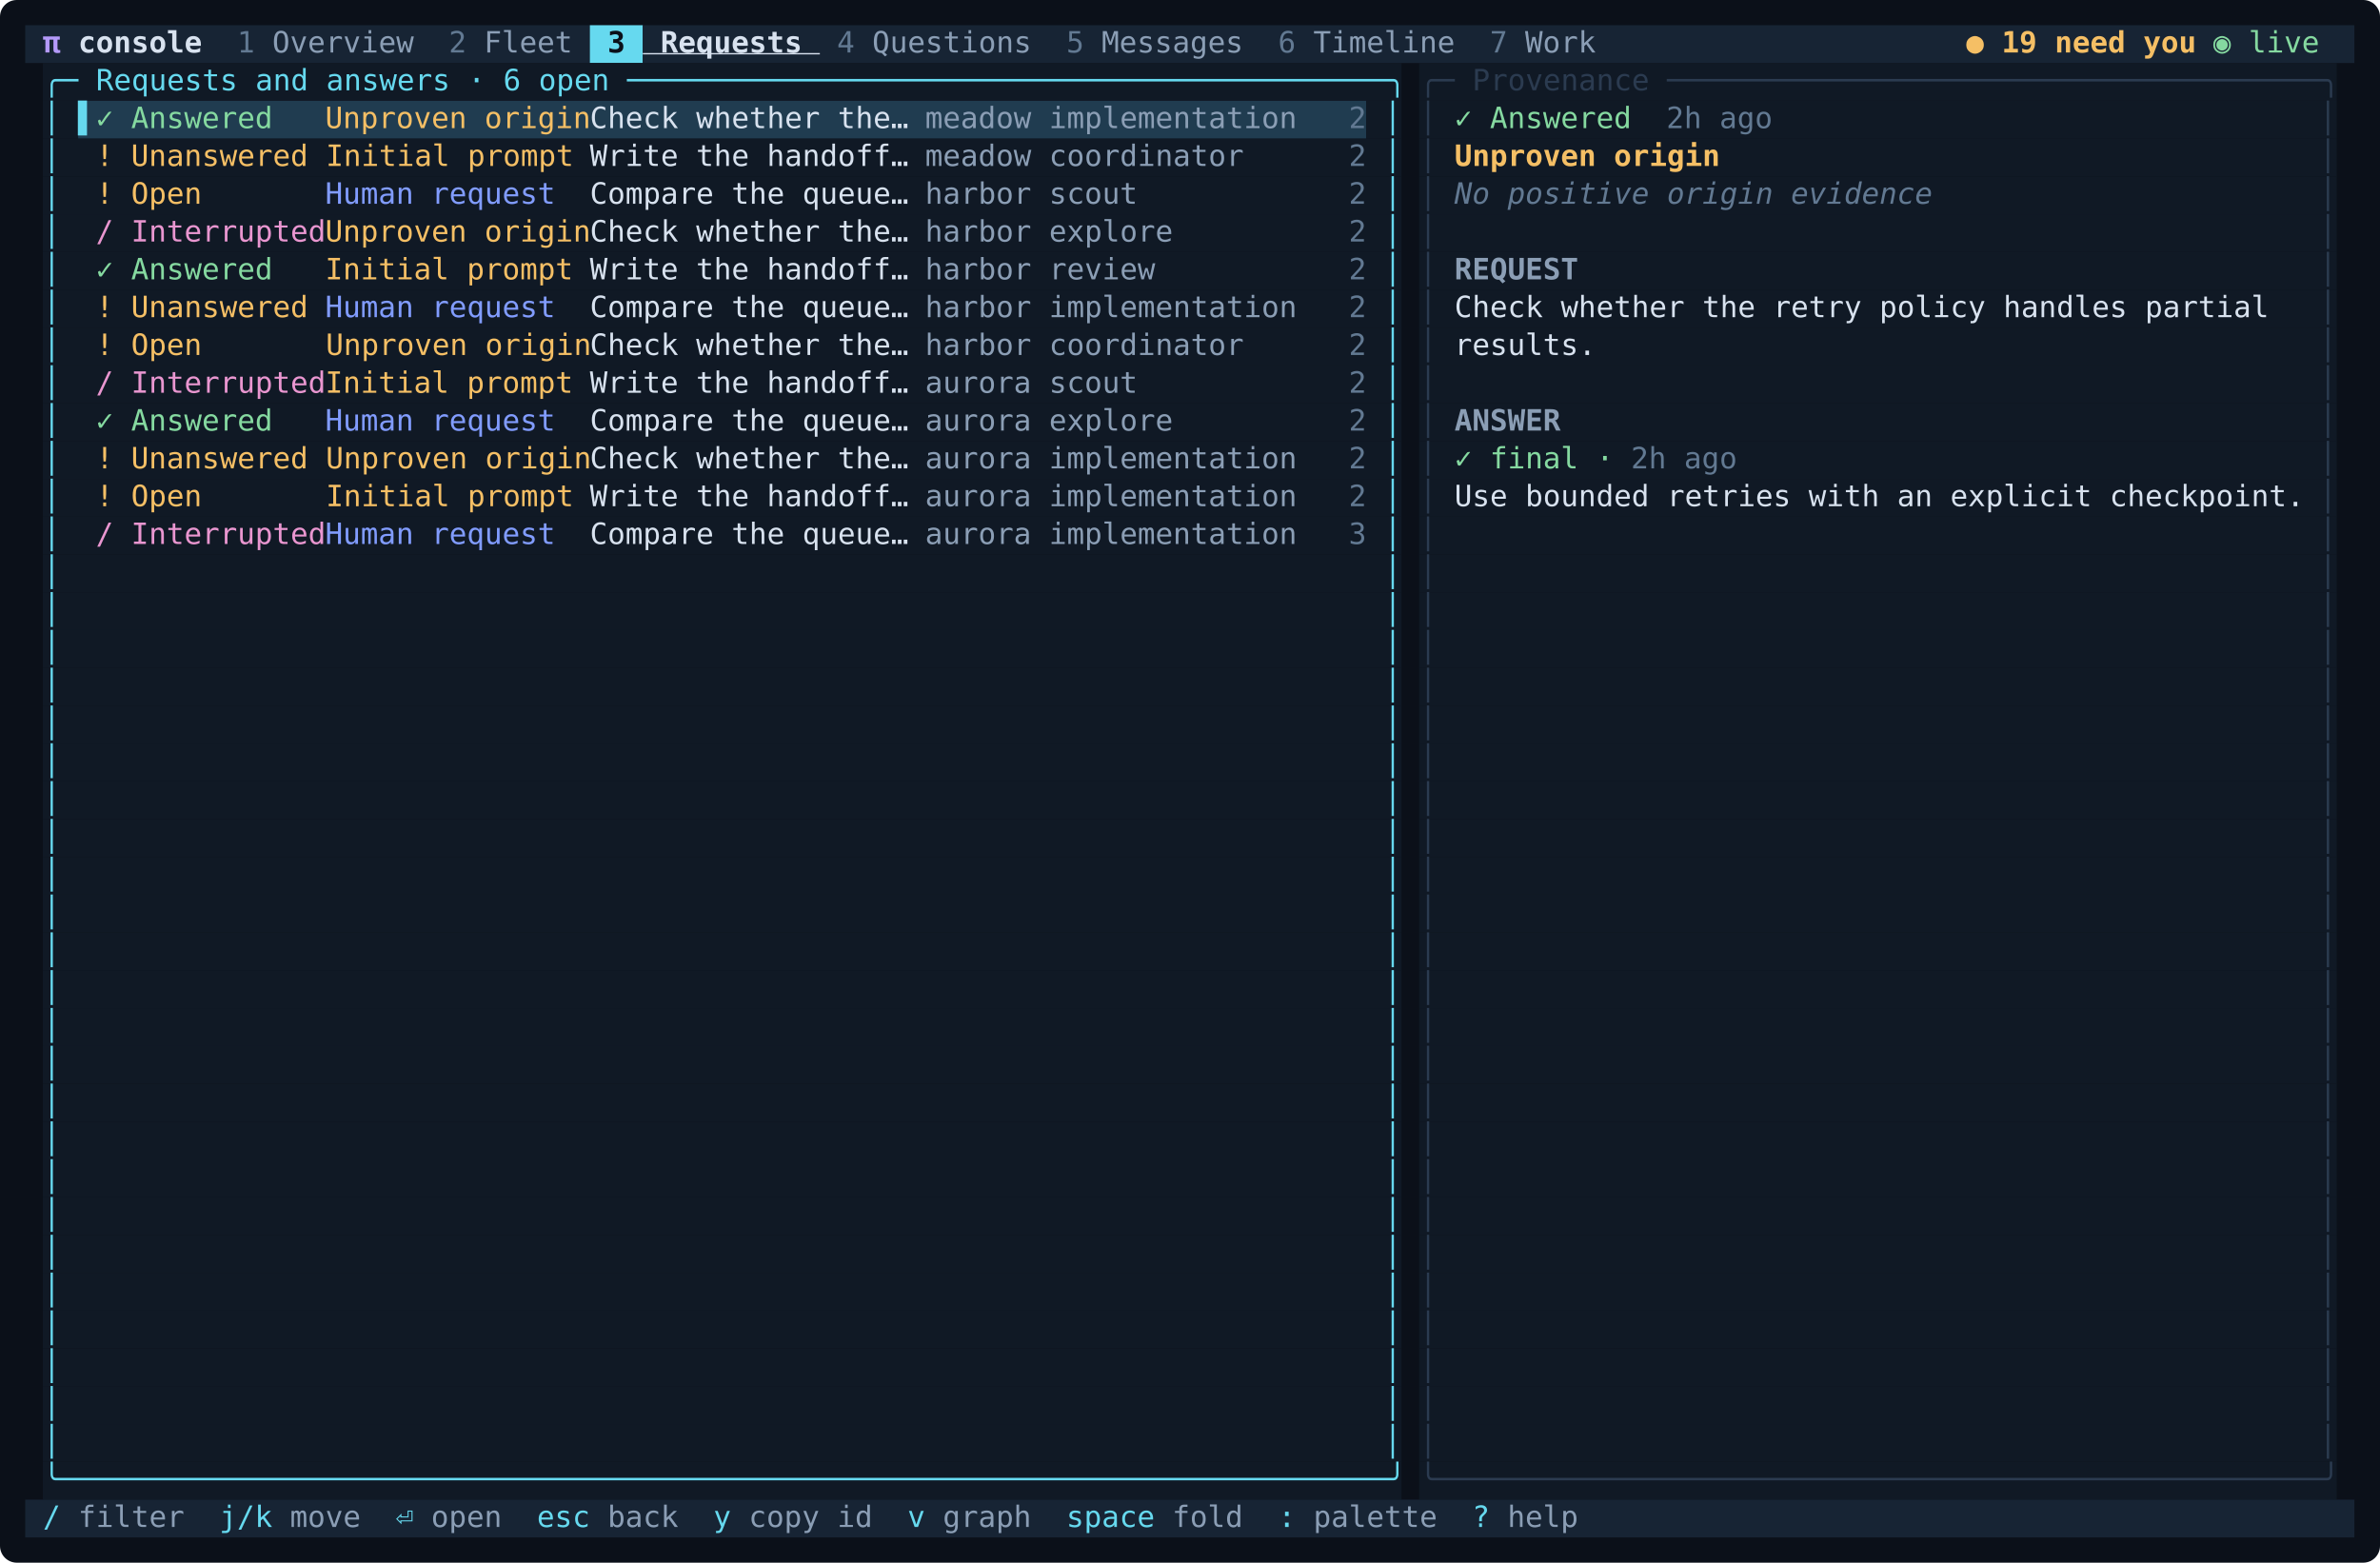
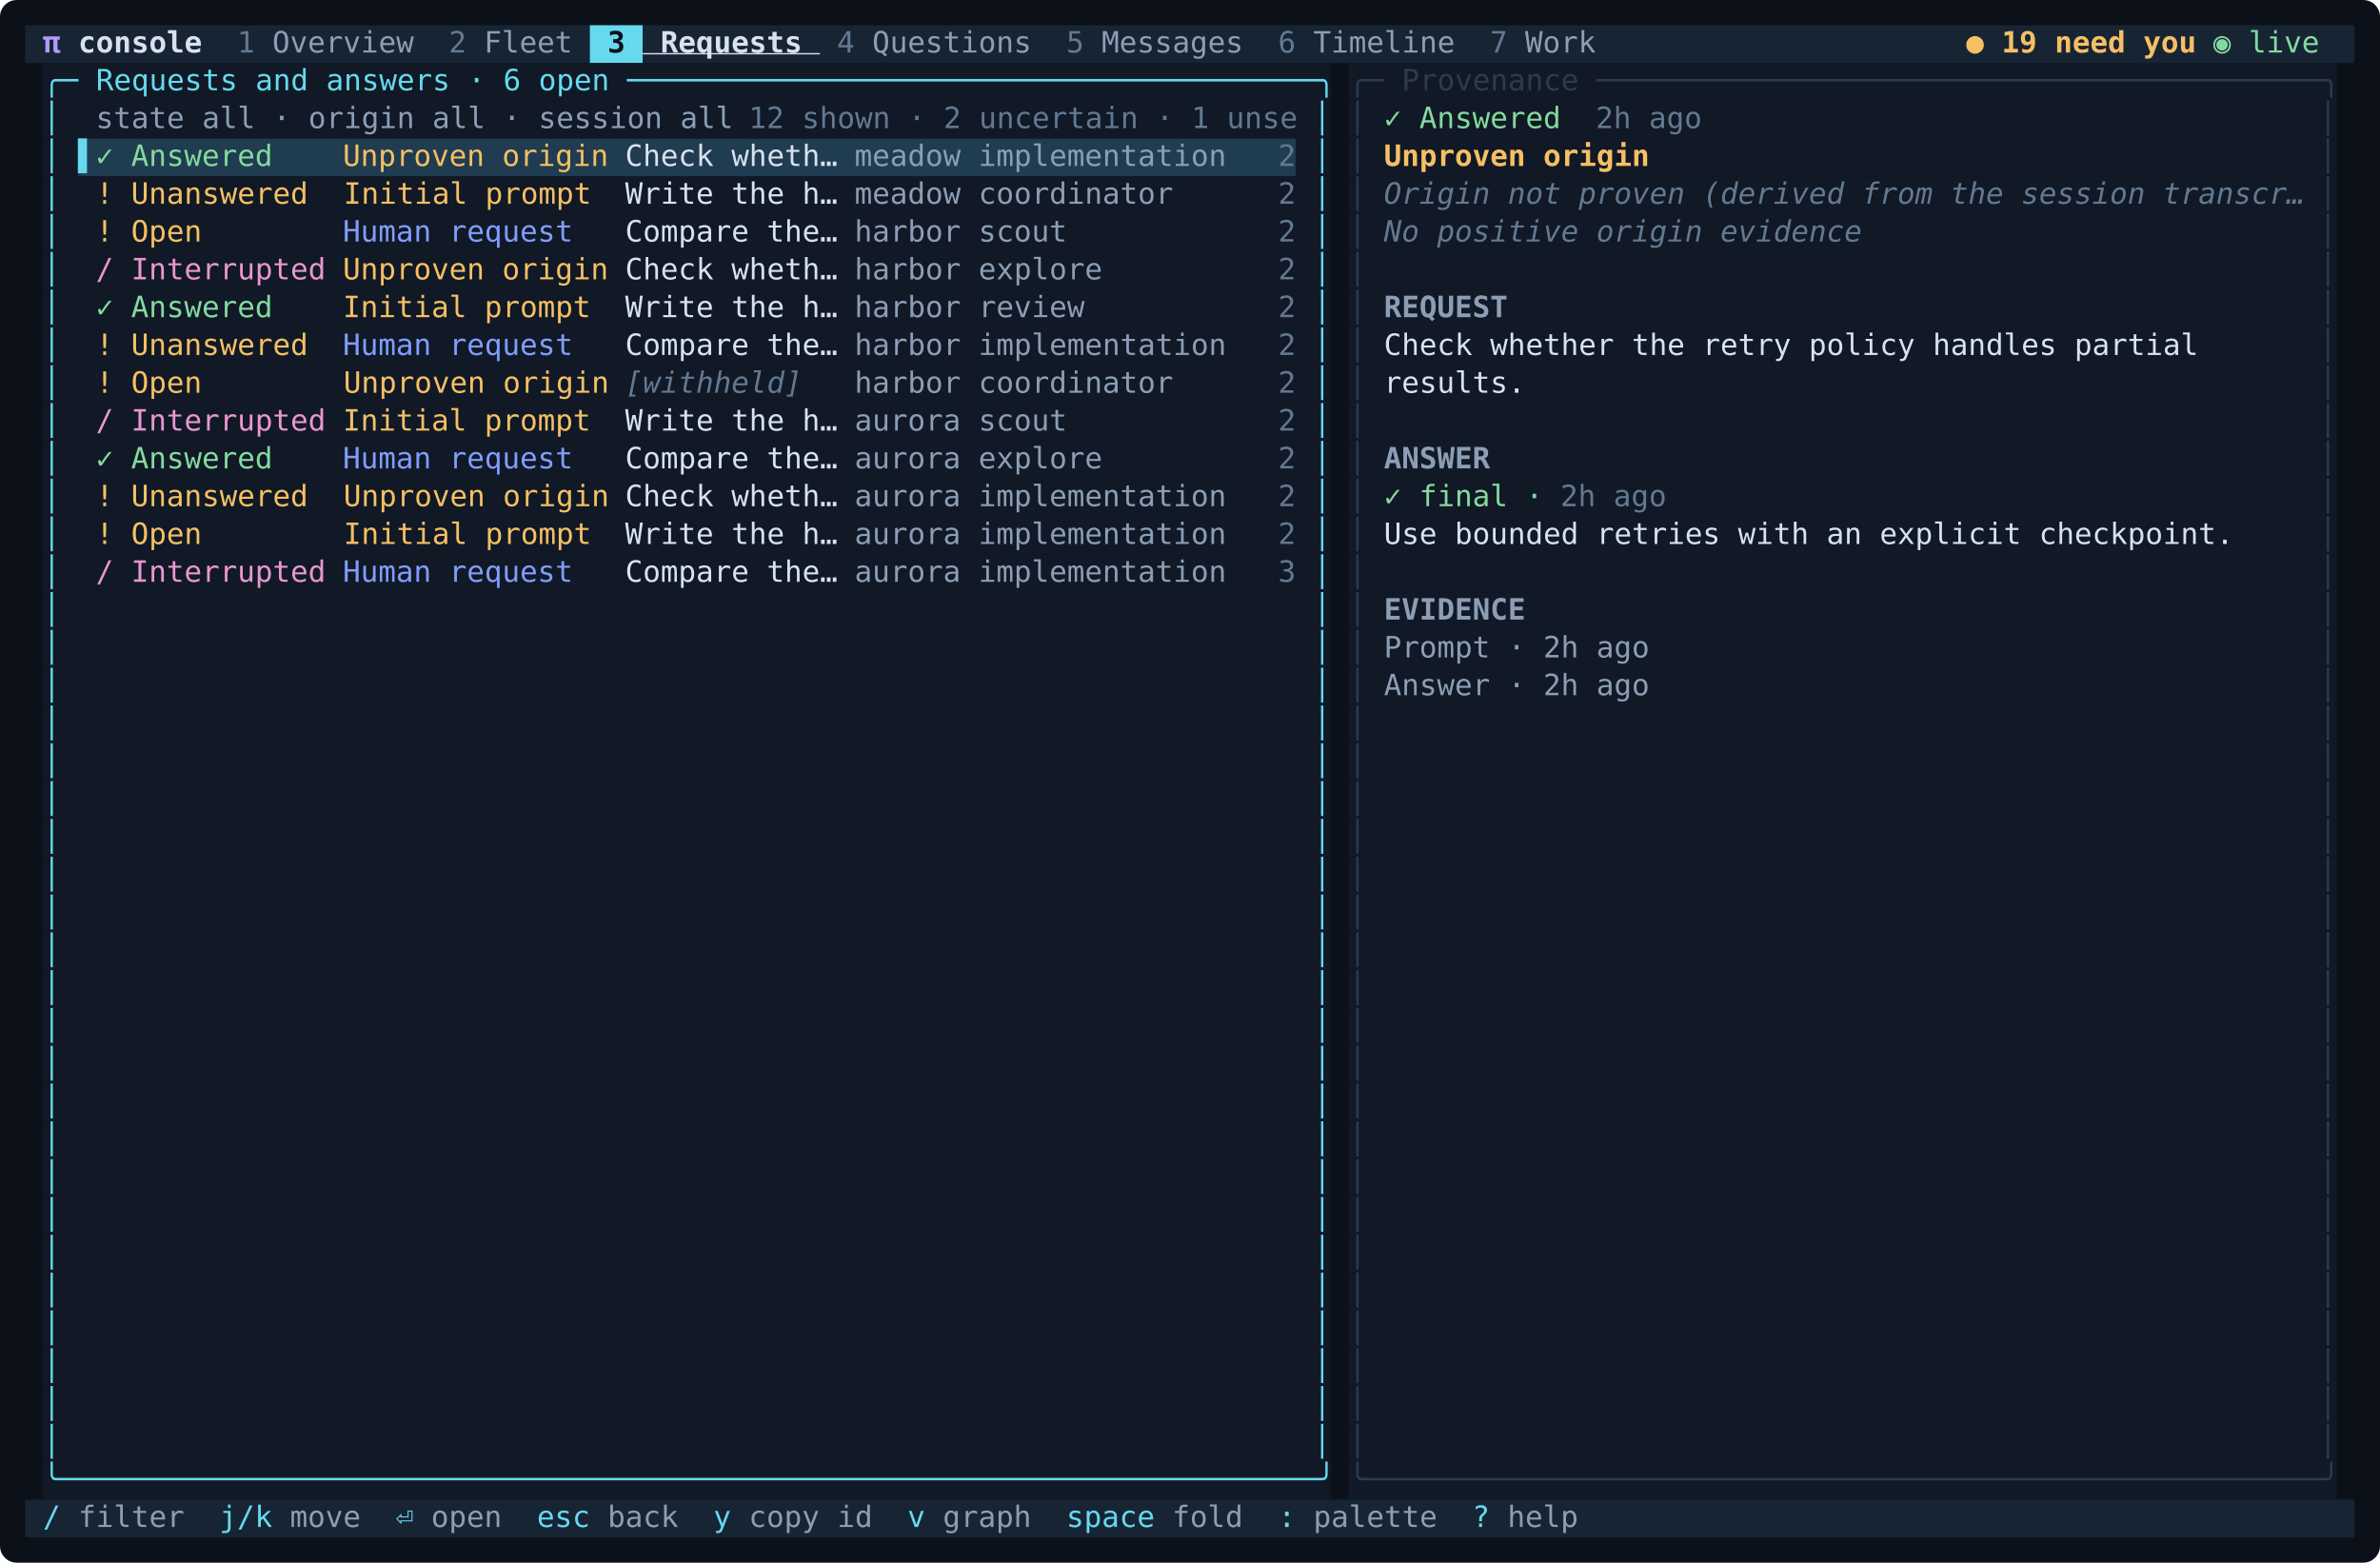
<svg xmlns="http://www.w3.org/2000/svg" width="1133" height="744" viewBox="0 0 1133 744" role="img" aria-label="Requests and answers">
  <rect width="100%" height="100%" rx="8" fill="#0b1019" />
  <rect x="12.0" y="12" width="268.8" height="18" fill="#172434" />
  <rect x="280.8" y="12" width="25.2" height="18" fill="#66d9ef" />
  <rect x="306.0" y="12" width="814.8" height="18" fill="#172434" />
-   <rect x="20.4" y="30" width="646.8" height="18" fill="#101925" />
-   <rect x="675.6" y="30" width="436.8" height="18" fill="#101925" />
-   <rect x="20.4" y="48" width="16.8" height="18" fill="#101925" />
-   <rect x="37.2" y="48" width="613.2" height="18" fill="#203c50" />
-   <rect x="650.4" y="48" width="16.8" height="18" fill="#101925" />
-   <rect x="675.6" y="48" width="436.8" height="18" fill="#101925" />
-   <rect x="20.4" y="66" width="646.8" height="18" fill="#101925" />
-   <rect x="675.6" y="66" width="436.8" height="18" fill="#101925" />
-   <rect x="20.4" y="84" width="646.8" height="18" fill="#101925" />
-   <rect x="675.6" y="84" width="436.8" height="18" fill="#101925" />
-   <rect x="20.4" y="102" width="646.8" height="18" fill="#101925" />
-   <rect x="675.6" y="102" width="436.8" height="18" fill="#101925" />
-   <rect x="20.4" y="120" width="646.8" height="18" fill="#101925" />
-   <rect x="675.6" y="120" width="436.8" height="18" fill="#101925" />
-   <rect x="20.4" y="138" width="646.8" height="18" fill="#101925" />
-   <rect x="675.6" y="138" width="436.8" height="18" fill="#101925" />
-   <rect x="20.4" y="156" width="646.8" height="18" fill="#101925" />
-   <rect x="675.6" y="156" width="436.8" height="18" fill="#101925" />
-   <rect x="20.4" y="174" width="646.8" height="18" fill="#101925" />
-   <rect x="675.6" y="174" width="436.8" height="18" fill="#101925" />
-   <rect x="20.4" y="192" width="646.8" height="18" fill="#101925" />
-   <rect x="675.6" y="192" width="436.8" height="18" fill="#101925" />
-   <rect x="20.4" y="210" width="646.8" height="18" fill="#101925" />
-   <rect x="675.6" y="210" width="436.8" height="18" fill="#101925" />
-   <rect x="20.4" y="228" width="646.8" height="18" fill="#101925" />
-   <rect x="675.6" y="228" width="436.8" height="18" fill="#101925" />
-   <rect x="20.4" y="246" width="646.8" height="18" fill="#101925" />
-   <rect x="675.6" y="246" width="436.8" height="18" fill="#101925" />
-   <rect x="20.4" y="264" width="646.8" height="18" fill="#101925" />
-   <rect x="675.6" y="264" width="436.8" height="18" fill="#101925" />
-   <rect x="20.4" y="282" width="646.8" height="18" fill="#101925" />
-   <rect x="675.6" y="282" width="436.8" height="18" fill="#101925" />
-   <rect x="20.4" y="300" width="646.8" height="18" fill="#101925" />
-   <rect x="675.6" y="300" width="436.8" height="18" fill="#101925" />
-   <rect x="20.4" y="318" width="646.8" height="18" fill="#101925" />
-   <rect x="675.6" y="318" width="436.8" height="18" fill="#101925" />
-   <rect x="20.4" y="336" width="646.8" height="18" fill="#101925" />
-   <rect x="675.6" y="336" width="436.8" height="18" fill="#101925" />
-   <rect x="20.4" y="354" width="646.8" height="18" fill="#101925" />
-   <rect x="675.6" y="354" width="436.8" height="18" fill="#101925" />
-   <rect x="20.4" y="372" width="646.8" height="18" fill="#101925" />
-   <rect x="675.6" y="372" width="436.8" height="18" fill="#101925" />
-   <rect x="20.4" y="390" width="646.8" height="18" fill="#101925" />
-   <rect x="675.6" y="390" width="436.8" height="18" fill="#101925" />
-   <rect x="20.4" y="408" width="646.8" height="18" fill="#101925" />
-   <rect x="675.6" y="408" width="436.8" height="18" fill="#101925" />
-   <rect x="20.4" y="426" width="646.8" height="18" fill="#101925" />
-   <rect x="675.6" y="426" width="436.8" height="18" fill="#101925" />
-   <rect x="20.4" y="444" width="646.8" height="18" fill="#101925" />
-   <rect x="675.6" y="444" width="436.8" height="18" fill="#101925" />
-   <rect x="20.4" y="462" width="646.8" height="18" fill="#101925" />
-   <rect x="675.6" y="462" width="436.8" height="18" fill="#101925" />
-   <rect x="20.4" y="480" width="646.8" height="18" fill="#101925" />
-   <rect x="675.6" y="480" width="436.8" height="18" fill="#101925" />
-   <rect x="20.4" y="498" width="646.8" height="18" fill="#101925" />
-   <rect x="675.6" y="498" width="436.8" height="18" fill="#101925" />
-   <rect x="20.4" y="516" width="646.8" height="18" fill="#101925" />
-   <rect x="675.6" y="516" width="436.8" height="18" fill="#101925" />
-   <rect x="20.4" y="534" width="646.8" height="18" fill="#101925" />
-   <rect x="675.6" y="534" width="436.8" height="18" fill="#101925" />
-   <rect x="20.4" y="552" width="646.8" height="18" fill="#101925" />
-   <rect x="675.6" y="552" width="436.8" height="18" fill="#101925" />
-   <rect x="20.4" y="570" width="646.8" height="18" fill="#101925" />
-   <rect x="675.6" y="570" width="436.8" height="18" fill="#101925" />
-   <rect x="20.4" y="588" width="646.8" height="18" fill="#101925" />
-   <rect x="675.6" y="588" width="436.8" height="18" fill="#101925" />
-   <rect x="20.4" y="606" width="646.8" height="18" fill="#101925" />
-   <rect x="675.6" y="606" width="436.8" height="18" fill="#101925" />
-   <rect x="20.4" y="624" width="646.8" height="18" fill="#101925" />
-   <rect x="675.6" y="624" width="436.8" height="18" fill="#101925" />
-   <rect x="20.4" y="642" width="646.8" height="18" fill="#101925" />
-   <rect x="675.6" y="642" width="436.8" height="18" fill="#101925" />
-   <rect x="20.4" y="660" width="646.8" height="18" fill="#101925" />
-   <rect x="675.6" y="660" width="436.8" height="18" fill="#101925" />
-   <rect x="20.4" y="678" width="646.8" height="18" fill="#101925" />
-   <rect x="675.6" y="678" width="436.8" height="18" fill="#101925" />
-   <rect x="20.4" y="696" width="646.8" height="18" fill="#101925" />
-   <rect x="675.6" y="696" width="436.8" height="18" fill="#101925" />
+   <rect x="20.4" y="30" width="613.2" height="18" fill="#101925" />
+   <rect x="642.0" y="30" width="470.4" height="18" fill="#101925" />
+   <rect x="20.4" y="48" width="613.2" height="18" fill="#101925" />
+   <rect x="642.0" y="48" width="470.4" height="18" fill="#101925" />
+   <rect x="20.4" y="66" width="16.8" height="18" fill="#101925" />
+   <rect x="37.2" y="66" width="579.6" height="18" fill="#203c50" />
+   <rect x="616.8" y="66" width="16.8" height="18" fill="#101925" />
+   <rect x="642.0" y="66" width="470.4" height="18" fill="#101925" />
+   <rect x="20.4" y="84" width="613.2" height="18" fill="#101925" />
+   <rect x="642.0" y="84" width="470.4" height="18" fill="#101925" />
+   <rect x="20.4" y="102" width="613.2" height="18" fill="#101925" />
+   <rect x="642.0" y="102" width="470.4" height="18" fill="#101925" />
+   <rect x="20.4" y="120" width="613.2" height="18" fill="#101925" />
+   <rect x="642.0" y="120" width="470.4" height="18" fill="#101925" />
+   <rect x="20.4" y="138" width="613.2" height="18" fill="#101925" />
+   <rect x="642.0" y="138" width="470.4" height="18" fill="#101925" />
+   <rect x="20.4" y="156" width="613.2" height="18" fill="#101925" />
+   <rect x="642.0" y="156" width="470.4" height="18" fill="#101925" />
+   <rect x="20.4" y="174" width="613.2" height="18" fill="#101925" />
+   <rect x="642.0" y="174" width="470.4" height="18" fill="#101925" />
+   <rect x="20.4" y="192" width="613.2" height="18" fill="#101925" />
+   <rect x="642.0" y="192" width="470.4" height="18" fill="#101925" />
+   <rect x="20.4" y="210" width="613.2" height="18" fill="#101925" />
+   <rect x="642.0" y="210" width="470.4" height="18" fill="#101925" />
+   <rect x="20.4" y="228" width="613.2" height="18" fill="#101925" />
+   <rect x="642.0" y="228" width="470.4" height="18" fill="#101925" />
+   <rect x="20.4" y="246" width="613.2" height="18" fill="#101925" />
+   <rect x="642.0" y="246" width="470.4" height="18" fill="#101925" />
+   <rect x="20.4" y="264" width="613.2" height="18" fill="#101925" />
+   <rect x="642.0" y="264" width="470.4" height="18" fill="#101925" />
+   <rect x="20.4" y="282" width="613.2" height="18" fill="#101925" />
+   <rect x="642.0" y="282" width="470.4" height="18" fill="#101925" />
+   <rect x="20.4" y="300" width="613.2" height="18" fill="#101925" />
+   <rect x="642.0" y="300" width="470.4" height="18" fill="#101925" />
+   <rect x="20.4" y="318" width="613.2" height="18" fill="#101925" />
+   <rect x="642.0" y="318" width="470.4" height="18" fill="#101925" />
+   <rect x="20.4" y="336" width="613.2" height="18" fill="#101925" />
+   <rect x="642.0" y="336" width="470.4" height="18" fill="#101925" />
+   <rect x="20.4" y="354" width="613.2" height="18" fill="#101925" />
+   <rect x="642.0" y="354" width="470.4" height="18" fill="#101925" />
+   <rect x="20.4" y="372" width="613.2" height="18" fill="#101925" />
+   <rect x="642.0" y="372" width="470.4" height="18" fill="#101925" />
+   <rect x="20.4" y="390" width="613.2" height="18" fill="#101925" />
+   <rect x="642.0" y="390" width="470.4" height="18" fill="#101925" />
+   <rect x="20.4" y="408" width="613.2" height="18" fill="#101925" />
+   <rect x="642.0" y="408" width="470.4" height="18" fill="#101925" />
+   <rect x="20.4" y="426" width="613.2" height="18" fill="#101925" />
+   <rect x="642.0" y="426" width="470.4" height="18" fill="#101925" />
+   <rect x="20.4" y="444" width="613.2" height="18" fill="#101925" />
+   <rect x="642.0" y="444" width="470.4" height="18" fill="#101925" />
+   <rect x="20.4" y="462" width="613.2" height="18" fill="#101925" />
+   <rect x="642.0" y="462" width="470.4" height="18" fill="#101925" />
+   <rect x="20.4" y="480" width="613.2" height="18" fill="#101925" />
+   <rect x="642.0" y="480" width="470.4" height="18" fill="#101925" />
+   <rect x="20.4" y="498" width="613.2" height="18" fill="#101925" />
+   <rect x="642.0" y="498" width="470.4" height="18" fill="#101925" />
+   <rect x="20.4" y="516" width="613.2" height="18" fill="#101925" />
+   <rect x="642.0" y="516" width="470.4" height="18" fill="#101925" />
+   <rect x="20.4" y="534" width="613.2" height="18" fill="#101925" />
+   <rect x="642.0" y="534" width="470.4" height="18" fill="#101925" />
+   <rect x="20.4" y="552" width="613.2" height="18" fill="#101925" />
+   <rect x="642.0" y="552" width="470.4" height="18" fill="#101925" />
+   <rect x="20.4" y="570" width="613.2" height="18" fill="#101925" />
+   <rect x="642.0" y="570" width="470.4" height="18" fill="#101925" />
+   <rect x="20.4" y="588" width="613.2" height="18" fill="#101925" />
+   <rect x="642.0" y="588" width="470.4" height="18" fill="#101925" />
+   <rect x="20.4" y="606" width="613.2" height="18" fill="#101925" />
+   <rect x="642.0" y="606" width="470.4" height="18" fill="#101925" />
+   <rect x="20.4" y="624" width="613.2" height="18" fill="#101925" />
+   <rect x="642.0" y="624" width="470.4" height="18" fill="#101925" />
+   <rect x="20.4" y="642" width="613.2" height="18" fill="#101925" />
+   <rect x="642.0" y="642" width="470.4" height="18" fill="#101925" />
+   <rect x="20.4" y="660" width="613.2" height="18" fill="#101925" />
+   <rect x="642.0" y="660" width="470.4" height="18" fill="#101925" />
+   <rect x="20.4" y="678" width="613.2" height="18" fill="#101925" />
+   <rect x="642.0" y="678" width="470.4" height="18" fill="#101925" />
+   <rect x="20.4" y="696" width="613.2" height="18" fill="#101925" />
+   <rect x="642.0" y="696" width="470.4" height="18" fill="#101925" />
  <rect x="12.0" y="714" width="1108.8" height="18" fill="#172434" />
  <g font-family="'JetBrains Mono','SF Mono',Menlo,Consolas,'DejaVu Sans Mono',monospace" font-size="14">
    <text x="20.4" y="25" fill="#b49afa" font-weight="700" xml:space="preserve">π </text>
    <text x="37.2" y="25" fill="#d8e2ef" font-weight="700" xml:space="preserve">console</text>
    <text x="96.0" y="25" fill="#627992" xml:space="preserve">  1 </text>
    <text x="129.6" y="25" fill="#8b9eb5" xml:space="preserve">Overview </text>
    <text x="205.2" y="25" fill="#627992" xml:space="preserve"> 2 </text>
    <text x="230.4" y="25" fill="#8b9eb5" xml:space="preserve">Fleet </text>
    <text x="280.8" y="25" fill="#0b1019" font-weight="700" xml:space="preserve"> 3 </text>
    <text x="306.0" y="25" fill="#d8e2ef" font-weight="700" text-decoration="underline" xml:space="preserve"> Requests </text>
    <text x="390.0" y="25" fill="#627992" xml:space="preserve"> 4 </text>
    <text x="415.2" y="25" fill="#8b9eb5" xml:space="preserve">Questions </text>
    <text x="499.2" y="25" fill="#627992" xml:space="preserve"> 5 </text>
    <text x="524.4" y="25" fill="#8b9eb5" xml:space="preserve">Messages </text>
    <text x="600.0" y="25" fill="#627992" xml:space="preserve"> 6 </text>
    <text x="625.2" y="25" fill="#8b9eb5" xml:space="preserve">Timeline </text>
    <text x="700.8" y="25" fill="#627992" xml:space="preserve"> 7 </text>
    <text x="726.0" y="25" fill="#8b9eb5" xml:space="preserve">Work </text>
    <text x="936.0" y="25" fill="#f5bf65" font-weight="700" xml:space="preserve">● 19 need you </text>
    <text x="1053.6" y="25" fill="#85d9a0" xml:space="preserve">◉ live </text>
-     <text x="20.4" y="43" fill="#66d9ef" xml:space="preserve">╭─ Requests and answers · 6 open ───────────────────────────────────────────╮</text>
-     <text x="675.6" y="43" fill="#2b3b50" xml:space="preserve">╭─ Provenance ─────────────────────────────────────╮</text>
+     <text x="20.4" y="43" fill="#66d9ef" xml:space="preserve">╭─ Requests and answers · 6 open ───────────────────────────────────────╮</text>
+     <text x="642.0" y="43" fill="#2b3b50" xml:space="preserve">╭─ Provenance ─────────────────────────────────────────╮</text>
    <text x="20.4" y="61" fill="#66d9ef" xml:space="preserve">│</text>
-     <text x="37.2" y="61" fill="#66d9ef" xml:space="preserve">▌</text>
-     <text x="45.6" y="61" fill="#85d9a0" xml:space="preserve">✓</text>
-     <text x="62.4" y="61" fill="#85d9a0" xml:space="preserve">Answered   </text>
-     <text x="154.8" y="61" fill="#f5bf65" xml:space="preserve">Unproven origin</text>
-     <text x="280.8" y="61" fill="#d8e2ef" xml:space="preserve">Check whether the…</text>
-     <text x="440.4" y="61" fill="#8b9eb5" xml:space="preserve">meadow implementation </text>
-     <text x="625.2" y="61" fill="#627992" xml:space="preserve">  2</text>
-     <text x="658.8" y="61" fill="#66d9ef" xml:space="preserve">│</text>
-     <text x="675.6" y="61" fill="#2b3b50" xml:space="preserve">│</text>
-     <text x="692.4" y="61" fill="#85d9a0" xml:space="preserve">✓ Answered</text>
-     <text x="776.4" y="61" fill="#627992" xml:space="preserve">  2h ago</text>
+     <text x="37.2" y="61" fill="#8b9eb5" xml:space="preserve"> state all · origin all · session all</text>
+     <text x="348.0" y="61" fill="#627992" xml:space="preserve"> 12 shown · 2 uncertain · 1 unse</text>
+     <text x="625.2" y="61" fill="#66d9ef" xml:space="preserve">│</text>
+     <text x="642.0" y="61" fill="#2b3b50" xml:space="preserve">│</text>
+     <text x="658.8" y="61" fill="#85d9a0" xml:space="preserve">✓ Answered</text>
+     <text x="742.8" y="61" fill="#627992" xml:space="preserve">  2h ago</text>
    <text x="1104.0" y="61" fill="#2b3b50" xml:space="preserve">│</text>
    <text x="20.4" y="79" fill="#66d9ef" xml:space="preserve">│</text>
-     <text x="45.6" y="79" fill="#f5bf65" xml:space="preserve">!</text>
-     <text x="62.4" y="79" fill="#f5bf65" xml:space="preserve">Unanswered Initial prompt </text>
-     <text x="280.8" y="79" fill="#d8e2ef" xml:space="preserve">Write the handoff…</text>
-     <text x="440.4" y="79" fill="#8b9eb5" xml:space="preserve">meadow coordinator    </text>
-     <text x="625.2" y="79" fill="#627992" xml:space="preserve">  2</text>
-     <text x="658.8" y="79" fill="#66d9ef" xml:space="preserve">│</text>
-     <text x="675.6" y="79" fill="#2b3b50" xml:space="preserve">│</text>
-     <text x="692.4" y="79" fill="#f5bf65" font-weight="700" xml:space="preserve">Unproven origin</text>
+     <text x="37.2" y="79" fill="#66d9ef" xml:space="preserve">▌</text>
+     <text x="45.6" y="79" fill="#85d9a0" xml:space="preserve">✓</text>
+     <text x="62.4" y="79" fill="#85d9a0" xml:space="preserve">Answered    </text>
+     <text x="163.2" y="79" fill="#f5bf65" xml:space="preserve">Unproven origin </text>
+     <text x="297.6" y="79" fill="#d8e2ef" xml:space="preserve">Check wheth…</text>
+     <text x="406.8" y="79" fill="#8b9eb5" xml:space="preserve">meadow implementation </text>
+     <text x="591.6" y="79" fill="#627992" xml:space="preserve">  2</text>
+     <text x="625.2" y="79" fill="#66d9ef" xml:space="preserve">│</text>
+     <text x="642.0" y="79" fill="#2b3b50" xml:space="preserve">│</text>
+     <text x="658.8" y="79" fill="#f5bf65" font-weight="700" xml:space="preserve">Unproven origin</text>
    <text x="1104.0" y="79" fill="#2b3b50" xml:space="preserve">│</text>
    <text x="20.4" y="97" fill="#66d9ef" xml:space="preserve">│</text>
    <text x="45.6" y="97" fill="#f5bf65" xml:space="preserve">!</text>
-     <text x="62.4" y="97" fill="#f5bf65" xml:space="preserve">Open       </text>
-     <text x="154.8" y="97" fill="#819cff" xml:space="preserve">Human request  </text>
-     <text x="280.8" y="97" fill="#d8e2ef" xml:space="preserve">Compare the queue…</text>
-     <text x="440.4" y="97" fill="#8b9eb5" xml:space="preserve">harbor scout          </text>
-     <text x="625.2" y="97" fill="#627992" xml:space="preserve">  2</text>
-     <text x="658.8" y="97" fill="#66d9ef" xml:space="preserve">│</text>
-     <text x="675.6" y="97" fill="#2b3b50" xml:space="preserve">│</text>
-     <text x="692.4" y="97" fill="#627992" font-style="italic" xml:space="preserve">No positive origin evidence</text>
+     <text x="62.4" y="97" fill="#f5bf65" xml:space="preserve">Unanswered  Initial prompt  </text>
+     <text x="297.6" y="97" fill="#d8e2ef" xml:space="preserve">Write the h…</text>
+     <text x="406.8" y="97" fill="#8b9eb5" xml:space="preserve">meadow coordinator    </text>
+     <text x="591.6" y="97" fill="#627992" xml:space="preserve">  2</text>
+     <text x="625.2" y="97" fill="#66d9ef" xml:space="preserve">│</text>
+     <text x="642.0" y="97" fill="#2b3b50" xml:space="preserve">│</text>
+     <text x="658.8" y="97" fill="#627992" font-style="italic" xml:space="preserve">Origin not proven (derived from the session transcr…</text>
    <text x="1104.0" y="97" fill="#2b3b50" xml:space="preserve">│</text>
    <text x="20.4" y="115" fill="#66d9ef" xml:space="preserve">│</text>
-     <text x="45.6" y="115" fill="#e996d0" xml:space="preserve">/</text>
-     <text x="62.4" y="115" fill="#e996d0" xml:space="preserve">Interrupted</text>
-     <text x="154.8" y="115" fill="#f5bf65" xml:space="preserve">Unproven origin</text>
-     <text x="280.8" y="115" fill="#d8e2ef" xml:space="preserve">Check whether the…</text>
-     <text x="440.4" y="115" fill="#8b9eb5" xml:space="preserve">harbor explore        </text>
-     <text x="625.2" y="115" fill="#627992" xml:space="preserve">  2</text>
-     <text x="658.8" y="115" fill="#66d9ef" xml:space="preserve">│</text>
-     <text x="675.6" y="115" fill="#2b3b50" xml:space="preserve">│</text>
+     <text x="45.6" y="115" fill="#f5bf65" xml:space="preserve">!</text>
+     <text x="62.4" y="115" fill="#f5bf65" xml:space="preserve">Open        </text>
+     <text x="163.2" y="115" fill="#819cff" xml:space="preserve">Human request   </text>
+     <text x="297.6" y="115" fill="#d8e2ef" xml:space="preserve">Compare the…</text>
+     <text x="406.8" y="115" fill="#8b9eb5" xml:space="preserve">harbor scout          </text>
+     <text x="591.6" y="115" fill="#627992" xml:space="preserve">  2</text>
+     <text x="625.2" y="115" fill="#66d9ef" xml:space="preserve">│</text>
+     <text x="642.0" y="115" fill="#2b3b50" xml:space="preserve">│</text>
+     <text x="658.8" y="115" fill="#627992" font-style="italic" xml:space="preserve">No positive origin evidence</text>
    <text x="1104.0" y="115" fill="#2b3b50" xml:space="preserve">│</text>
    <text x="20.4" y="133" fill="#66d9ef" xml:space="preserve">│</text>
-     <text x="45.6" y="133" fill="#85d9a0" xml:space="preserve">✓</text>
-     <text x="62.4" y="133" fill="#85d9a0" xml:space="preserve">Answered   </text>
-     <text x="154.8" y="133" fill="#f5bf65" xml:space="preserve">Initial prompt </text>
-     <text x="280.8" y="133" fill="#d8e2ef" xml:space="preserve">Write the handoff…</text>
-     <text x="440.4" y="133" fill="#8b9eb5" xml:space="preserve">harbor review         </text>
-     <text x="625.2" y="133" fill="#627992" xml:space="preserve">  2</text>
-     <text x="658.8" y="133" fill="#66d9ef" xml:space="preserve">│</text>
-     <text x="675.6" y="133" fill="#2b3b50" xml:space="preserve">│</text>
-     <text x="692.4" y="133" fill="#8b9eb5" font-weight="700" xml:space="preserve">REQUEST</text>
+     <text x="45.6" y="133" fill="#e996d0" xml:space="preserve">/</text>
+     <text x="62.4" y="133" fill="#e996d0" xml:space="preserve">Interrupted </text>
+     <text x="163.2" y="133" fill="#f5bf65" xml:space="preserve">Unproven origin </text>
+     <text x="297.6" y="133" fill="#d8e2ef" xml:space="preserve">Check wheth…</text>
+     <text x="406.8" y="133" fill="#8b9eb5" xml:space="preserve">harbor explore        </text>
+     <text x="591.6" y="133" fill="#627992" xml:space="preserve">  2</text>
+     <text x="625.2" y="133" fill="#66d9ef" xml:space="preserve">│</text>
+     <text x="642.0" y="133" fill="#2b3b50" xml:space="preserve">│</text>
    <text x="1104.0" y="133" fill="#2b3b50" xml:space="preserve">│</text>
    <text x="20.4" y="151" fill="#66d9ef" xml:space="preserve">│</text>
-     <text x="45.6" y="151" fill="#f5bf65" xml:space="preserve">!</text>
-     <text x="62.4" y="151" fill="#f5bf65" xml:space="preserve">Unanswered </text>
-     <text x="154.8" y="151" fill="#819cff" xml:space="preserve">Human request  </text>
-     <text x="280.8" y="151" fill="#d8e2ef" xml:space="preserve">Compare the queue…</text>
-     <text x="440.4" y="151" fill="#8b9eb5" xml:space="preserve">harbor implementation </text>
-     <text x="625.2" y="151" fill="#627992" xml:space="preserve">  2</text>
-     <text x="658.8" y="151" fill="#66d9ef" xml:space="preserve">│</text>
-     <text x="675.6" y="151" fill="#2b3b50" xml:space="preserve">│</text>
-     <text x="692.4" y="151" fill="#d8e2ef" xml:space="preserve">Check whether the retry policy handles partial</text>
+     <text x="45.6" y="151" fill="#85d9a0" xml:space="preserve">✓</text>
+     <text x="62.4" y="151" fill="#85d9a0" xml:space="preserve">Answered    </text>
+     <text x="163.2" y="151" fill="#f5bf65" xml:space="preserve">Initial prompt  </text>
+     <text x="297.6" y="151" fill="#d8e2ef" xml:space="preserve">Write the h…</text>
+     <text x="406.8" y="151" fill="#8b9eb5" xml:space="preserve">harbor review         </text>
+     <text x="591.6" y="151" fill="#627992" xml:space="preserve">  2</text>
+     <text x="625.2" y="151" fill="#66d9ef" xml:space="preserve">│</text>
+     <text x="642.0" y="151" fill="#2b3b50" xml:space="preserve">│</text>
+     <text x="658.8" y="151" fill="#8b9eb5" font-weight="700" xml:space="preserve">REQUEST</text>
    <text x="1104.0" y="151" fill="#2b3b50" xml:space="preserve">│</text>
    <text x="20.4" y="169" fill="#66d9ef" xml:space="preserve">│</text>
    <text x="45.6" y="169" fill="#f5bf65" xml:space="preserve">!</text>
-     <text x="62.4" y="169" fill="#f5bf65" xml:space="preserve">Open       Unproven origin</text>
-     <text x="280.8" y="169" fill="#d8e2ef" xml:space="preserve">Check whether the…</text>
-     <text x="440.4" y="169" fill="#8b9eb5" xml:space="preserve">harbor coordinator    </text>
-     <text x="625.2" y="169" fill="#627992" xml:space="preserve">  2</text>
-     <text x="658.8" y="169" fill="#66d9ef" xml:space="preserve">│</text>
-     <text x="675.6" y="169" fill="#2b3b50" xml:space="preserve">│</text>
-     <text x="692.4" y="169" fill="#d8e2ef" xml:space="preserve">results.</text>
+     <text x="62.4" y="169" fill="#f5bf65" xml:space="preserve">Unanswered  </text>
+     <text x="163.2" y="169" fill="#819cff" xml:space="preserve">Human request   </text>
+     <text x="297.6" y="169" fill="#d8e2ef" xml:space="preserve">Compare the…</text>
+     <text x="406.8" y="169" fill="#8b9eb5" xml:space="preserve">harbor implementation </text>
+     <text x="591.6" y="169" fill="#627992" xml:space="preserve">  2</text>
+     <text x="625.2" y="169" fill="#66d9ef" xml:space="preserve">│</text>
+     <text x="642.0" y="169" fill="#2b3b50" xml:space="preserve">│</text>
+     <text x="658.8" y="169" fill="#d8e2ef" xml:space="preserve">Check whether the retry policy handles partial</text>
    <text x="1104.0" y="169" fill="#2b3b50" xml:space="preserve">│</text>
    <text x="20.4" y="187" fill="#66d9ef" xml:space="preserve">│</text>
-     <text x="45.6" y="187" fill="#e996d0" xml:space="preserve">/</text>
-     <text x="62.4" y="187" fill="#e996d0" xml:space="preserve">Interrupted</text>
-     <text x="154.8" y="187" fill="#f5bf65" xml:space="preserve">Initial prompt </text>
-     <text x="280.8" y="187" fill="#d8e2ef" xml:space="preserve">Write the handoff…</text>
-     <text x="440.4" y="187" fill="#8b9eb5" xml:space="preserve">aurora scout          </text>
-     <text x="625.2" y="187" fill="#627992" xml:space="preserve">  2</text>
-     <text x="658.8" y="187" fill="#66d9ef" xml:space="preserve">│</text>
-     <text x="675.6" y="187" fill="#2b3b50" xml:space="preserve">│</text>
+     <text x="45.6" y="187" fill="#f5bf65" xml:space="preserve">!</text>
+     <text x="62.4" y="187" fill="#f5bf65" xml:space="preserve">Open        Unproven origin </text>
+     <text x="297.6" y="187" fill="#627992" font-style="italic" xml:space="preserve">[withheld]</text>
+     <text x="406.8" y="187" fill="#8b9eb5" xml:space="preserve">harbor coordinator    </text>
+     <text x="591.6" y="187" fill="#627992" xml:space="preserve">  2</text>
+     <text x="625.2" y="187" fill="#66d9ef" xml:space="preserve">│</text>
+     <text x="642.0" y="187" fill="#2b3b50" xml:space="preserve">│</text>
+     <text x="658.8" y="187" fill="#d8e2ef" xml:space="preserve">results.</text>
    <text x="1104.0" y="187" fill="#2b3b50" xml:space="preserve">│</text>
    <text x="20.4" y="205" fill="#66d9ef" xml:space="preserve">│</text>
-     <text x="45.6" y="205" fill="#85d9a0" xml:space="preserve">✓</text>
-     <text x="62.4" y="205" fill="#85d9a0" xml:space="preserve">Answered   </text>
-     <text x="154.8" y="205" fill="#819cff" xml:space="preserve">Human request  </text>
-     <text x="280.8" y="205" fill="#d8e2ef" xml:space="preserve">Compare the queue…</text>
-     <text x="440.4" y="205" fill="#8b9eb5" xml:space="preserve">aurora explore        </text>
-     <text x="625.2" y="205" fill="#627992" xml:space="preserve">  2</text>
-     <text x="658.8" y="205" fill="#66d9ef" xml:space="preserve">│</text>
-     <text x="675.6" y="205" fill="#2b3b50" xml:space="preserve">│</text>
-     <text x="692.4" y="205" fill="#8b9eb5" font-weight="700" xml:space="preserve">ANSWER</text>
+     <text x="45.6" y="205" fill="#e996d0" xml:space="preserve">/</text>
+     <text x="62.4" y="205" fill="#e996d0" xml:space="preserve">Interrupted </text>
+     <text x="163.2" y="205" fill="#f5bf65" xml:space="preserve">Initial prompt  </text>
+     <text x="297.6" y="205" fill="#d8e2ef" xml:space="preserve">Write the h…</text>
+     <text x="406.8" y="205" fill="#8b9eb5" xml:space="preserve">aurora scout          </text>
+     <text x="591.6" y="205" fill="#627992" xml:space="preserve">  2</text>
+     <text x="625.2" y="205" fill="#66d9ef" xml:space="preserve">│</text>
+     <text x="642.0" y="205" fill="#2b3b50" xml:space="preserve">│</text>
    <text x="1104.0" y="205" fill="#2b3b50" xml:space="preserve">│</text>
    <text x="20.4" y="223" fill="#66d9ef" xml:space="preserve">│</text>
-     <text x="45.6" y="223" fill="#f5bf65" xml:space="preserve">!</text>
-     <text x="62.4" y="223" fill="#f5bf65" xml:space="preserve">Unanswered Unproven origin</text>
-     <text x="280.8" y="223" fill="#d8e2ef" xml:space="preserve">Check whether the…</text>
-     <text x="440.4" y="223" fill="#8b9eb5" xml:space="preserve">aurora implementation </text>
-     <text x="625.2" y="223" fill="#627992" xml:space="preserve">  2</text>
-     <text x="658.8" y="223" fill="#66d9ef" xml:space="preserve">│</text>
-     <text x="675.6" y="223" fill="#2b3b50" xml:space="preserve">│</text>
-     <text x="692.4" y="223" fill="#85d9a0" xml:space="preserve">✓ final · </text>
-     <text x="776.4" y="223" fill="#627992" xml:space="preserve">2h ago</text>
+     <text x="45.6" y="223" fill="#85d9a0" xml:space="preserve">✓</text>
+     <text x="62.4" y="223" fill="#85d9a0" xml:space="preserve">Answered    </text>
+     <text x="163.2" y="223" fill="#819cff" xml:space="preserve">Human request   </text>
+     <text x="297.6" y="223" fill="#d8e2ef" xml:space="preserve">Compare the…</text>
+     <text x="406.8" y="223" fill="#8b9eb5" xml:space="preserve">aurora explore        </text>
+     <text x="591.6" y="223" fill="#627992" xml:space="preserve">  2</text>
+     <text x="625.2" y="223" fill="#66d9ef" xml:space="preserve">│</text>
+     <text x="642.0" y="223" fill="#2b3b50" xml:space="preserve">│</text>
+     <text x="658.8" y="223" fill="#8b9eb5" font-weight="700" xml:space="preserve">ANSWER</text>
    <text x="1104.0" y="223" fill="#2b3b50" xml:space="preserve">│</text>
    <text x="20.4" y="241" fill="#66d9ef" xml:space="preserve">│</text>
    <text x="45.6" y="241" fill="#f5bf65" xml:space="preserve">!</text>
-     <text x="62.4" y="241" fill="#f5bf65" xml:space="preserve">Open       Initial prompt </text>
-     <text x="280.8" y="241" fill="#d8e2ef" xml:space="preserve">Write the handoff…</text>
-     <text x="440.4" y="241" fill="#8b9eb5" xml:space="preserve">aurora implementation </text>
-     <text x="625.2" y="241" fill="#627992" xml:space="preserve">  2</text>
-     <text x="658.8" y="241" fill="#66d9ef" xml:space="preserve">│</text>
-     <text x="675.6" y="241" fill="#2b3b50" xml:space="preserve">│</text>
-     <text x="692.4" y="241" fill="#d8e2ef" xml:space="preserve">Use bounded retries with an explicit checkpoint.</text>
+     <text x="62.4" y="241" fill="#f5bf65" xml:space="preserve">Unanswered  Unproven origin </text>
+     <text x="297.6" y="241" fill="#d8e2ef" xml:space="preserve">Check wheth…</text>
+     <text x="406.8" y="241" fill="#8b9eb5" xml:space="preserve">aurora implementation </text>
+     <text x="591.6" y="241" fill="#627992" xml:space="preserve">  2</text>
+     <text x="625.2" y="241" fill="#66d9ef" xml:space="preserve">│</text>
+     <text x="642.0" y="241" fill="#2b3b50" xml:space="preserve">│</text>
+     <text x="658.8" y="241" fill="#85d9a0" xml:space="preserve">✓ final · </text>
+     <text x="742.8" y="241" fill="#627992" xml:space="preserve">2h ago</text>
    <text x="1104.0" y="241" fill="#2b3b50" xml:space="preserve">│</text>
    <text x="20.4" y="259" fill="#66d9ef" xml:space="preserve">│</text>
-     <text x="45.6" y="259" fill="#e996d0" xml:space="preserve">/</text>
-     <text x="62.4" y="259" fill="#e996d0" xml:space="preserve">Interrupted</text>
-     <text x="154.8" y="259" fill="#819cff" xml:space="preserve">Human request  </text>
-     <text x="280.8" y="259" fill="#d8e2ef" xml:space="preserve">Compare the queue…</text>
-     <text x="440.4" y="259" fill="#8b9eb5" xml:space="preserve">aurora implementation </text>
-     <text x="625.2" y="259" fill="#627992" xml:space="preserve">  3</text>
-     <text x="658.8" y="259" fill="#66d9ef" xml:space="preserve">│</text>
-     <text x="675.6" y="259" fill="#2b3b50" xml:space="preserve">│</text>
+     <text x="45.6" y="259" fill="#f5bf65" xml:space="preserve">!</text>
+     <text x="62.4" y="259" fill="#f5bf65" xml:space="preserve">Open        Initial prompt  </text>
+     <text x="297.6" y="259" fill="#d8e2ef" xml:space="preserve">Write the h…</text>
+     <text x="406.8" y="259" fill="#8b9eb5" xml:space="preserve">aurora implementation </text>
+     <text x="591.6" y="259" fill="#627992" xml:space="preserve">  2</text>
+     <text x="625.2" y="259" fill="#66d9ef" xml:space="preserve">│</text>
+     <text x="642.0" y="259" fill="#2b3b50" xml:space="preserve">│</text>
+     <text x="658.8" y="259" fill="#d8e2ef" xml:space="preserve">Use bounded retries with an explicit checkpoint.</text>
    <text x="1104.0" y="259" fill="#2b3b50" xml:space="preserve">│</text>
    <text x="20.4" y="277" fill="#66d9ef" xml:space="preserve">│</text>
-     <text x="658.8" y="277" fill="#66d9ef" xml:space="preserve">│</text>
-     <text x="675.6" y="277" fill="#2b3b50" xml:space="preserve">│</text>
+     <text x="45.6" y="277" fill="#e996d0" xml:space="preserve">/</text>
+     <text x="62.4" y="277" fill="#e996d0" xml:space="preserve">Interrupted </text>
+     <text x="163.2" y="277" fill="#819cff" xml:space="preserve">Human request   </text>
+     <text x="297.6" y="277" fill="#d8e2ef" xml:space="preserve">Compare the…</text>
+     <text x="406.8" y="277" fill="#8b9eb5" xml:space="preserve">aurora implementation </text>
+     <text x="591.6" y="277" fill="#627992" xml:space="preserve">  3</text>
+     <text x="625.2" y="277" fill="#66d9ef" xml:space="preserve">│</text>
+     <text x="642.0" y="277" fill="#2b3b50" xml:space="preserve">│</text>
    <text x="1104.0" y="277" fill="#2b3b50" xml:space="preserve">│</text>
    <text x="20.4" y="295" fill="#66d9ef" xml:space="preserve">│</text>
-     <text x="658.8" y="295" fill="#66d9ef" xml:space="preserve">│</text>
-     <text x="675.6" y="295" fill="#2b3b50" xml:space="preserve">│</text>
+     <text x="625.2" y="295" fill="#66d9ef" xml:space="preserve">│</text>
+     <text x="642.0" y="295" fill="#2b3b50" xml:space="preserve">│</text>
+     <text x="658.8" y="295" fill="#8b9eb5" font-weight="700" xml:space="preserve">EVIDENCE</text>
    <text x="1104.0" y="295" fill="#2b3b50" xml:space="preserve">│</text>
    <text x="20.4" y="313" fill="#66d9ef" xml:space="preserve">│</text>
-     <text x="658.8" y="313" fill="#66d9ef" xml:space="preserve">│</text>
-     <text x="675.6" y="313" fill="#2b3b50" xml:space="preserve">│</text>
+     <text x="625.2" y="313" fill="#66d9ef" xml:space="preserve">│</text>
+     <text x="642.0" y="313" fill="#2b3b50" xml:space="preserve">│</text>
+     <text x="658.8" y="313" fill="#8b9eb5" xml:space="preserve">Prompt · 2h ago</text>
    <text x="1104.0" y="313" fill="#2b3b50" xml:space="preserve">│</text>
    <text x="20.4" y="331" fill="#66d9ef" xml:space="preserve">│</text>
-     <text x="658.8" y="331" fill="#66d9ef" xml:space="preserve">│</text>
-     <text x="675.6" y="331" fill="#2b3b50" xml:space="preserve">│</text>
+     <text x="625.2" y="331" fill="#66d9ef" xml:space="preserve">│</text>
+     <text x="642.0" y="331" fill="#2b3b50" xml:space="preserve">│</text>
+     <text x="658.8" y="331" fill="#8b9eb5" xml:space="preserve">Answer · 2h ago</text>
    <text x="1104.0" y="331" fill="#2b3b50" xml:space="preserve">│</text>
    <text x="20.4" y="349" fill="#66d9ef" xml:space="preserve">│</text>
-     <text x="658.8" y="349" fill="#66d9ef" xml:space="preserve">│</text>
-     <text x="675.6" y="349" fill="#2b3b50" xml:space="preserve">│</text>
+     <text x="625.2" y="349" fill="#66d9ef" xml:space="preserve">│</text>
+     <text x="642.0" y="349" fill="#2b3b50" xml:space="preserve">│</text>
    <text x="1104.0" y="349" fill="#2b3b50" xml:space="preserve">│</text>
    <text x="20.4" y="367" fill="#66d9ef" xml:space="preserve">│</text>
-     <text x="658.8" y="367" fill="#66d9ef" xml:space="preserve">│</text>
-     <text x="675.6" y="367" fill="#2b3b50" xml:space="preserve">│</text>
+     <text x="625.2" y="367" fill="#66d9ef" xml:space="preserve">│</text>
+     <text x="642.0" y="367" fill="#2b3b50" xml:space="preserve">│</text>
    <text x="1104.0" y="367" fill="#2b3b50" xml:space="preserve">│</text>
    <text x="20.4" y="385" fill="#66d9ef" xml:space="preserve">│</text>
-     <text x="658.8" y="385" fill="#66d9ef" xml:space="preserve">│</text>
-     <text x="675.6" y="385" fill="#2b3b50" xml:space="preserve">│</text>
+     <text x="625.2" y="385" fill="#66d9ef" xml:space="preserve">│</text>
+     <text x="642.0" y="385" fill="#2b3b50" xml:space="preserve">│</text>
    <text x="1104.0" y="385" fill="#2b3b50" xml:space="preserve">│</text>
    <text x="20.4" y="403" fill="#66d9ef" xml:space="preserve">│</text>
-     <text x="658.8" y="403" fill="#66d9ef" xml:space="preserve">│</text>
-     <text x="675.6" y="403" fill="#2b3b50" xml:space="preserve">│</text>
+     <text x="625.2" y="403" fill="#66d9ef" xml:space="preserve">│</text>
+     <text x="642.0" y="403" fill="#2b3b50" xml:space="preserve">│</text>
    <text x="1104.0" y="403" fill="#2b3b50" xml:space="preserve">│</text>
    <text x="20.4" y="421" fill="#66d9ef" xml:space="preserve">│</text>
-     <text x="658.8" y="421" fill="#66d9ef" xml:space="preserve">│</text>
-     <text x="675.6" y="421" fill="#2b3b50" xml:space="preserve">│</text>
+     <text x="625.2" y="421" fill="#66d9ef" xml:space="preserve">│</text>
+     <text x="642.0" y="421" fill="#2b3b50" xml:space="preserve">│</text>
    <text x="1104.0" y="421" fill="#2b3b50" xml:space="preserve">│</text>
    <text x="20.4" y="439" fill="#66d9ef" xml:space="preserve">│</text>
-     <text x="658.8" y="439" fill="#66d9ef" xml:space="preserve">│</text>
-     <text x="675.6" y="439" fill="#2b3b50" xml:space="preserve">│</text>
+     <text x="625.2" y="439" fill="#66d9ef" xml:space="preserve">│</text>
+     <text x="642.0" y="439" fill="#2b3b50" xml:space="preserve">│</text>
    <text x="1104.0" y="439" fill="#2b3b50" xml:space="preserve">│</text>
    <text x="20.4" y="457" fill="#66d9ef" xml:space="preserve">│</text>
-     <text x="658.8" y="457" fill="#66d9ef" xml:space="preserve">│</text>
-     <text x="675.6" y="457" fill="#2b3b50" xml:space="preserve">│</text>
+     <text x="625.2" y="457" fill="#66d9ef" xml:space="preserve">│</text>
+     <text x="642.0" y="457" fill="#2b3b50" xml:space="preserve">│</text>
    <text x="1104.0" y="457" fill="#2b3b50" xml:space="preserve">│</text>
    <text x="20.4" y="475" fill="#66d9ef" xml:space="preserve">│</text>
-     <text x="658.8" y="475" fill="#66d9ef" xml:space="preserve">│</text>
-     <text x="675.6" y="475" fill="#2b3b50" xml:space="preserve">│</text>
+     <text x="625.2" y="475" fill="#66d9ef" xml:space="preserve">│</text>
+     <text x="642.0" y="475" fill="#2b3b50" xml:space="preserve">│</text>
    <text x="1104.0" y="475" fill="#2b3b50" xml:space="preserve">│</text>
    <text x="20.4" y="493" fill="#66d9ef" xml:space="preserve">│</text>
-     <text x="658.8" y="493" fill="#66d9ef" xml:space="preserve">│</text>
-     <text x="675.6" y="493" fill="#2b3b50" xml:space="preserve">│</text>
+     <text x="625.2" y="493" fill="#66d9ef" xml:space="preserve">│</text>
+     <text x="642.0" y="493" fill="#2b3b50" xml:space="preserve">│</text>
    <text x="1104.0" y="493" fill="#2b3b50" xml:space="preserve">│</text>
    <text x="20.4" y="511" fill="#66d9ef" xml:space="preserve">│</text>
-     <text x="658.8" y="511" fill="#66d9ef" xml:space="preserve">│</text>
-     <text x="675.6" y="511" fill="#2b3b50" xml:space="preserve">│</text>
+     <text x="625.2" y="511" fill="#66d9ef" xml:space="preserve">│</text>
+     <text x="642.0" y="511" fill="#2b3b50" xml:space="preserve">│</text>
    <text x="1104.0" y="511" fill="#2b3b50" xml:space="preserve">│</text>
    <text x="20.4" y="529" fill="#66d9ef" xml:space="preserve">│</text>
-     <text x="658.8" y="529" fill="#66d9ef" xml:space="preserve">│</text>
-     <text x="675.6" y="529" fill="#2b3b50" xml:space="preserve">│</text>
+     <text x="625.2" y="529" fill="#66d9ef" xml:space="preserve">│</text>
+     <text x="642.0" y="529" fill="#2b3b50" xml:space="preserve">│</text>
    <text x="1104.0" y="529" fill="#2b3b50" xml:space="preserve">│</text>
    <text x="20.4" y="547" fill="#66d9ef" xml:space="preserve">│</text>
-     <text x="658.8" y="547" fill="#66d9ef" xml:space="preserve">│</text>
-     <text x="675.6" y="547" fill="#2b3b50" xml:space="preserve">│</text>
+     <text x="625.2" y="547" fill="#66d9ef" xml:space="preserve">│</text>
+     <text x="642.0" y="547" fill="#2b3b50" xml:space="preserve">│</text>
    <text x="1104.0" y="547" fill="#2b3b50" xml:space="preserve">│</text>
    <text x="20.4" y="565" fill="#66d9ef" xml:space="preserve">│</text>
-     <text x="658.8" y="565" fill="#66d9ef" xml:space="preserve">│</text>
-     <text x="675.6" y="565" fill="#2b3b50" xml:space="preserve">│</text>
+     <text x="625.2" y="565" fill="#66d9ef" xml:space="preserve">│</text>
+     <text x="642.0" y="565" fill="#2b3b50" xml:space="preserve">│</text>
    <text x="1104.0" y="565" fill="#2b3b50" xml:space="preserve">│</text>
    <text x="20.4" y="583" fill="#66d9ef" xml:space="preserve">│</text>
-     <text x="658.8" y="583" fill="#66d9ef" xml:space="preserve">│</text>
-     <text x="675.6" y="583" fill="#2b3b50" xml:space="preserve">│</text>
+     <text x="625.2" y="583" fill="#66d9ef" xml:space="preserve">│</text>
+     <text x="642.0" y="583" fill="#2b3b50" xml:space="preserve">│</text>
    <text x="1104.0" y="583" fill="#2b3b50" xml:space="preserve">│</text>
    <text x="20.4" y="601" fill="#66d9ef" xml:space="preserve">│</text>
-     <text x="658.8" y="601" fill="#66d9ef" xml:space="preserve">│</text>
-     <text x="675.6" y="601" fill="#2b3b50" xml:space="preserve">│</text>
+     <text x="625.2" y="601" fill="#66d9ef" xml:space="preserve">│</text>
+     <text x="642.0" y="601" fill="#2b3b50" xml:space="preserve">│</text>
    <text x="1104.0" y="601" fill="#2b3b50" xml:space="preserve">│</text>
    <text x="20.4" y="619" fill="#66d9ef" xml:space="preserve">│</text>
-     <text x="658.8" y="619" fill="#66d9ef" xml:space="preserve">│</text>
-     <text x="675.6" y="619" fill="#2b3b50" xml:space="preserve">│</text>
+     <text x="625.2" y="619" fill="#66d9ef" xml:space="preserve">│</text>
+     <text x="642.0" y="619" fill="#2b3b50" xml:space="preserve">│</text>
    <text x="1104.0" y="619" fill="#2b3b50" xml:space="preserve">│</text>
    <text x="20.4" y="637" fill="#66d9ef" xml:space="preserve">│</text>
-     <text x="658.8" y="637" fill="#66d9ef" xml:space="preserve">│</text>
-     <text x="675.6" y="637" fill="#2b3b50" xml:space="preserve">│</text>
+     <text x="625.2" y="637" fill="#66d9ef" xml:space="preserve">│</text>
+     <text x="642.0" y="637" fill="#2b3b50" xml:space="preserve">│</text>
    <text x="1104.0" y="637" fill="#2b3b50" xml:space="preserve">│</text>
    <text x="20.4" y="655" fill="#66d9ef" xml:space="preserve">│</text>
-     <text x="658.8" y="655" fill="#66d9ef" xml:space="preserve">│</text>
-     <text x="675.6" y="655" fill="#2b3b50" xml:space="preserve">│</text>
+     <text x="625.2" y="655" fill="#66d9ef" xml:space="preserve">│</text>
+     <text x="642.0" y="655" fill="#2b3b50" xml:space="preserve">│</text>
    <text x="1104.0" y="655" fill="#2b3b50" xml:space="preserve">│</text>
    <text x="20.4" y="673" fill="#66d9ef" xml:space="preserve">│</text>
-     <text x="658.8" y="673" fill="#66d9ef" xml:space="preserve">│</text>
-     <text x="675.6" y="673" fill="#2b3b50" xml:space="preserve">│</text>
+     <text x="625.2" y="673" fill="#66d9ef" xml:space="preserve">│</text>
+     <text x="642.0" y="673" fill="#2b3b50" xml:space="preserve">│</text>
    <text x="1104.0" y="673" fill="#2b3b50" xml:space="preserve">│</text>
    <text x="20.4" y="691" fill="#66d9ef" xml:space="preserve">│</text>
-     <text x="658.8" y="691" fill="#66d9ef" xml:space="preserve">│</text>
-     <text x="675.6" y="691" fill="#2b3b50" xml:space="preserve">│</text>
+     <text x="625.2" y="691" fill="#66d9ef" xml:space="preserve">│</text>
+     <text x="642.0" y="691" fill="#2b3b50" xml:space="preserve">│</text>
    <text x="1104.0" y="691" fill="#2b3b50" xml:space="preserve">│</text>
-     <text x="20.4" y="709" fill="#66d9ef" xml:space="preserve">╰───────────────────────────────────────────────────────────────────────────╯</text>
-     <text x="675.6" y="709" fill="#2b3b50" xml:space="preserve">╰──────────────────────────────────────────────────╯</text>
+     <text x="20.4" y="709" fill="#66d9ef" xml:space="preserve">╰───────────────────────────────────────────────────────────────────────╯</text>
+     <text x="642.0" y="709" fill="#2b3b50" xml:space="preserve">╰──────────────────────────────────────────────────────╯</text>
    <text x="20.4" y="727" fill="#66d9ef" xml:space="preserve">/</text>
    <text x="28.8" y="727" fill="#8b9eb5" xml:space="preserve"> filter  </text>
    <text x="104.4" y="727" fill="#66d9ef" xml:space="preserve">j/k</text>
    <text x="129.6" y="727" fill="#8b9eb5" xml:space="preserve"> move  </text>
    <text x="188.4" y="727" fill="#66d9ef" xml:space="preserve">⏎</text>
    <text x="196.8" y="727" fill="#8b9eb5" xml:space="preserve"> open  </text>
    <text x="255.6" y="727" fill="#66d9ef" xml:space="preserve">esc</text>
    <text x="280.8" y="727" fill="#8b9eb5" xml:space="preserve"> back  </text>
    <text x="339.6" y="727" fill="#66d9ef" xml:space="preserve">y</text>
    <text x="348.0" y="727" fill="#8b9eb5" xml:space="preserve"> copy id  </text>
    <text x="432.0" y="727" fill="#66d9ef" xml:space="preserve">v</text>
    <text x="440.4" y="727" fill="#8b9eb5" xml:space="preserve"> graph  </text>
    <text x="507.6" y="727" fill="#66d9ef" xml:space="preserve">space</text>
    <text x="549.6" y="727" fill="#8b9eb5" xml:space="preserve"> fold  </text>
    <text x="608.4" y="727" fill="#66d9ef" xml:space="preserve">:</text>
    <text x="616.8" y="727" fill="#8b9eb5" xml:space="preserve"> palette  </text>
    <text x="700.8" y="727" fill="#66d9ef" xml:space="preserve">?</text>
    <text x="709.2" y="727" fill="#8b9eb5" xml:space="preserve"> help  </text>
  </g>
</svg>
